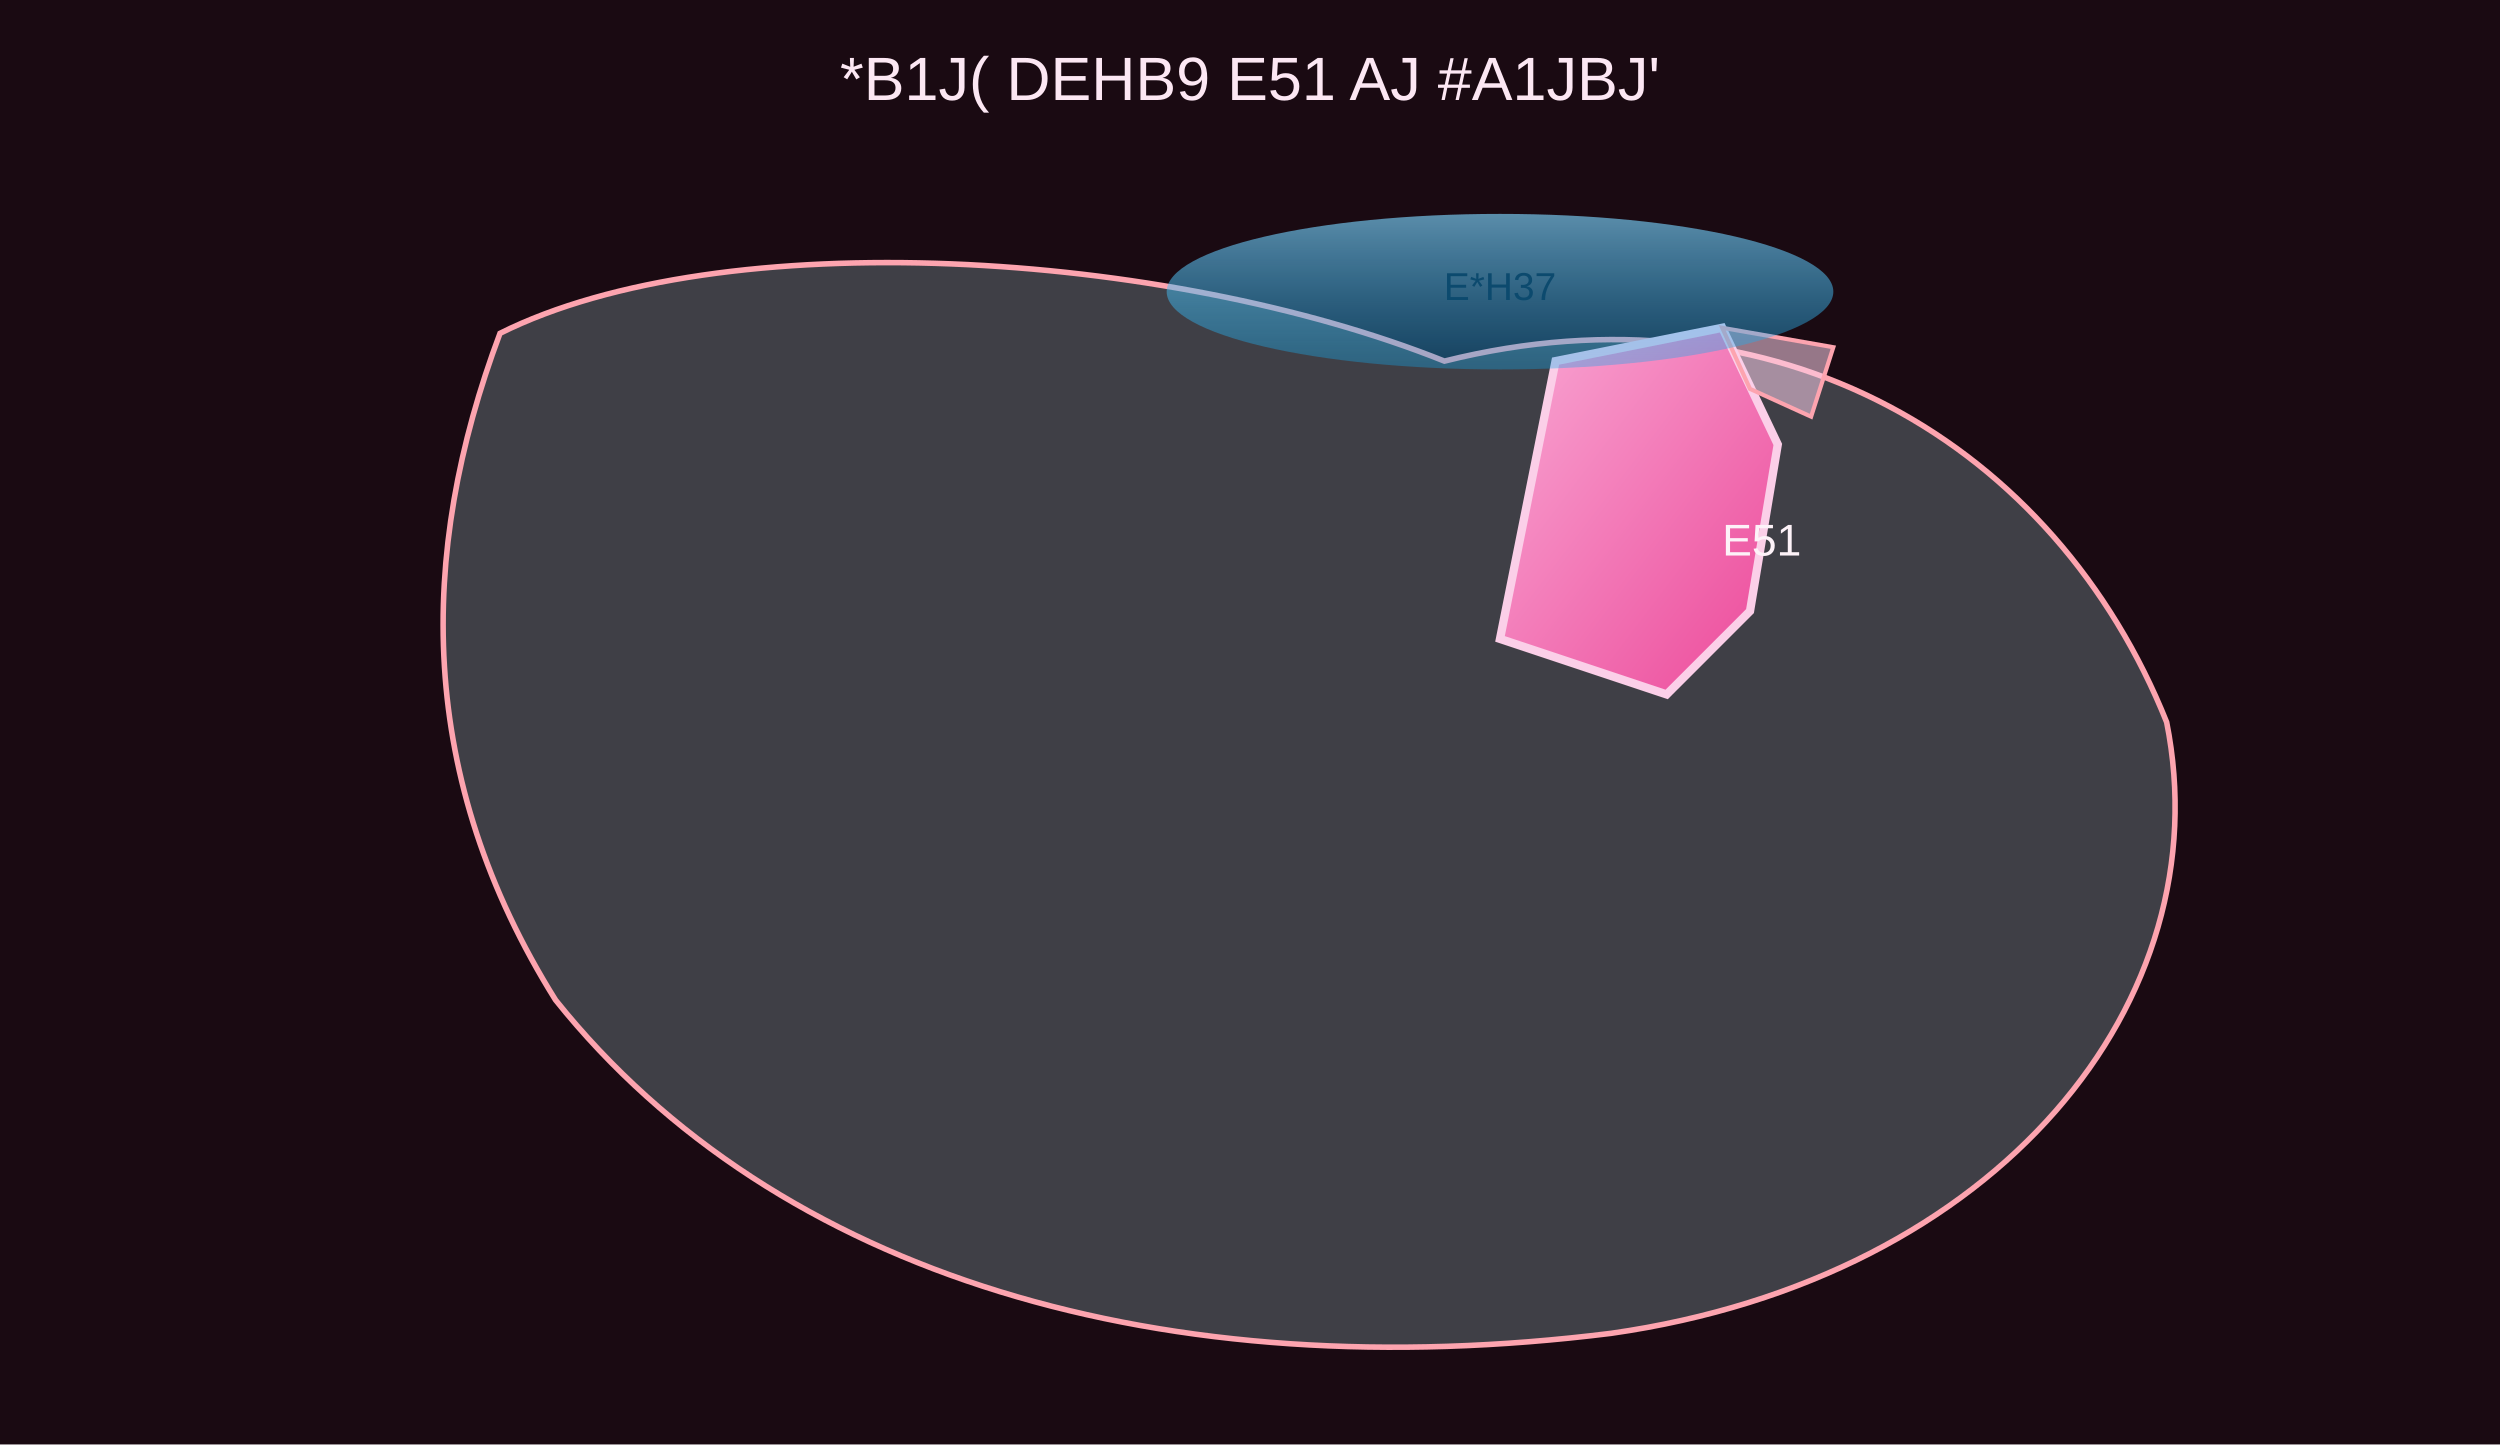
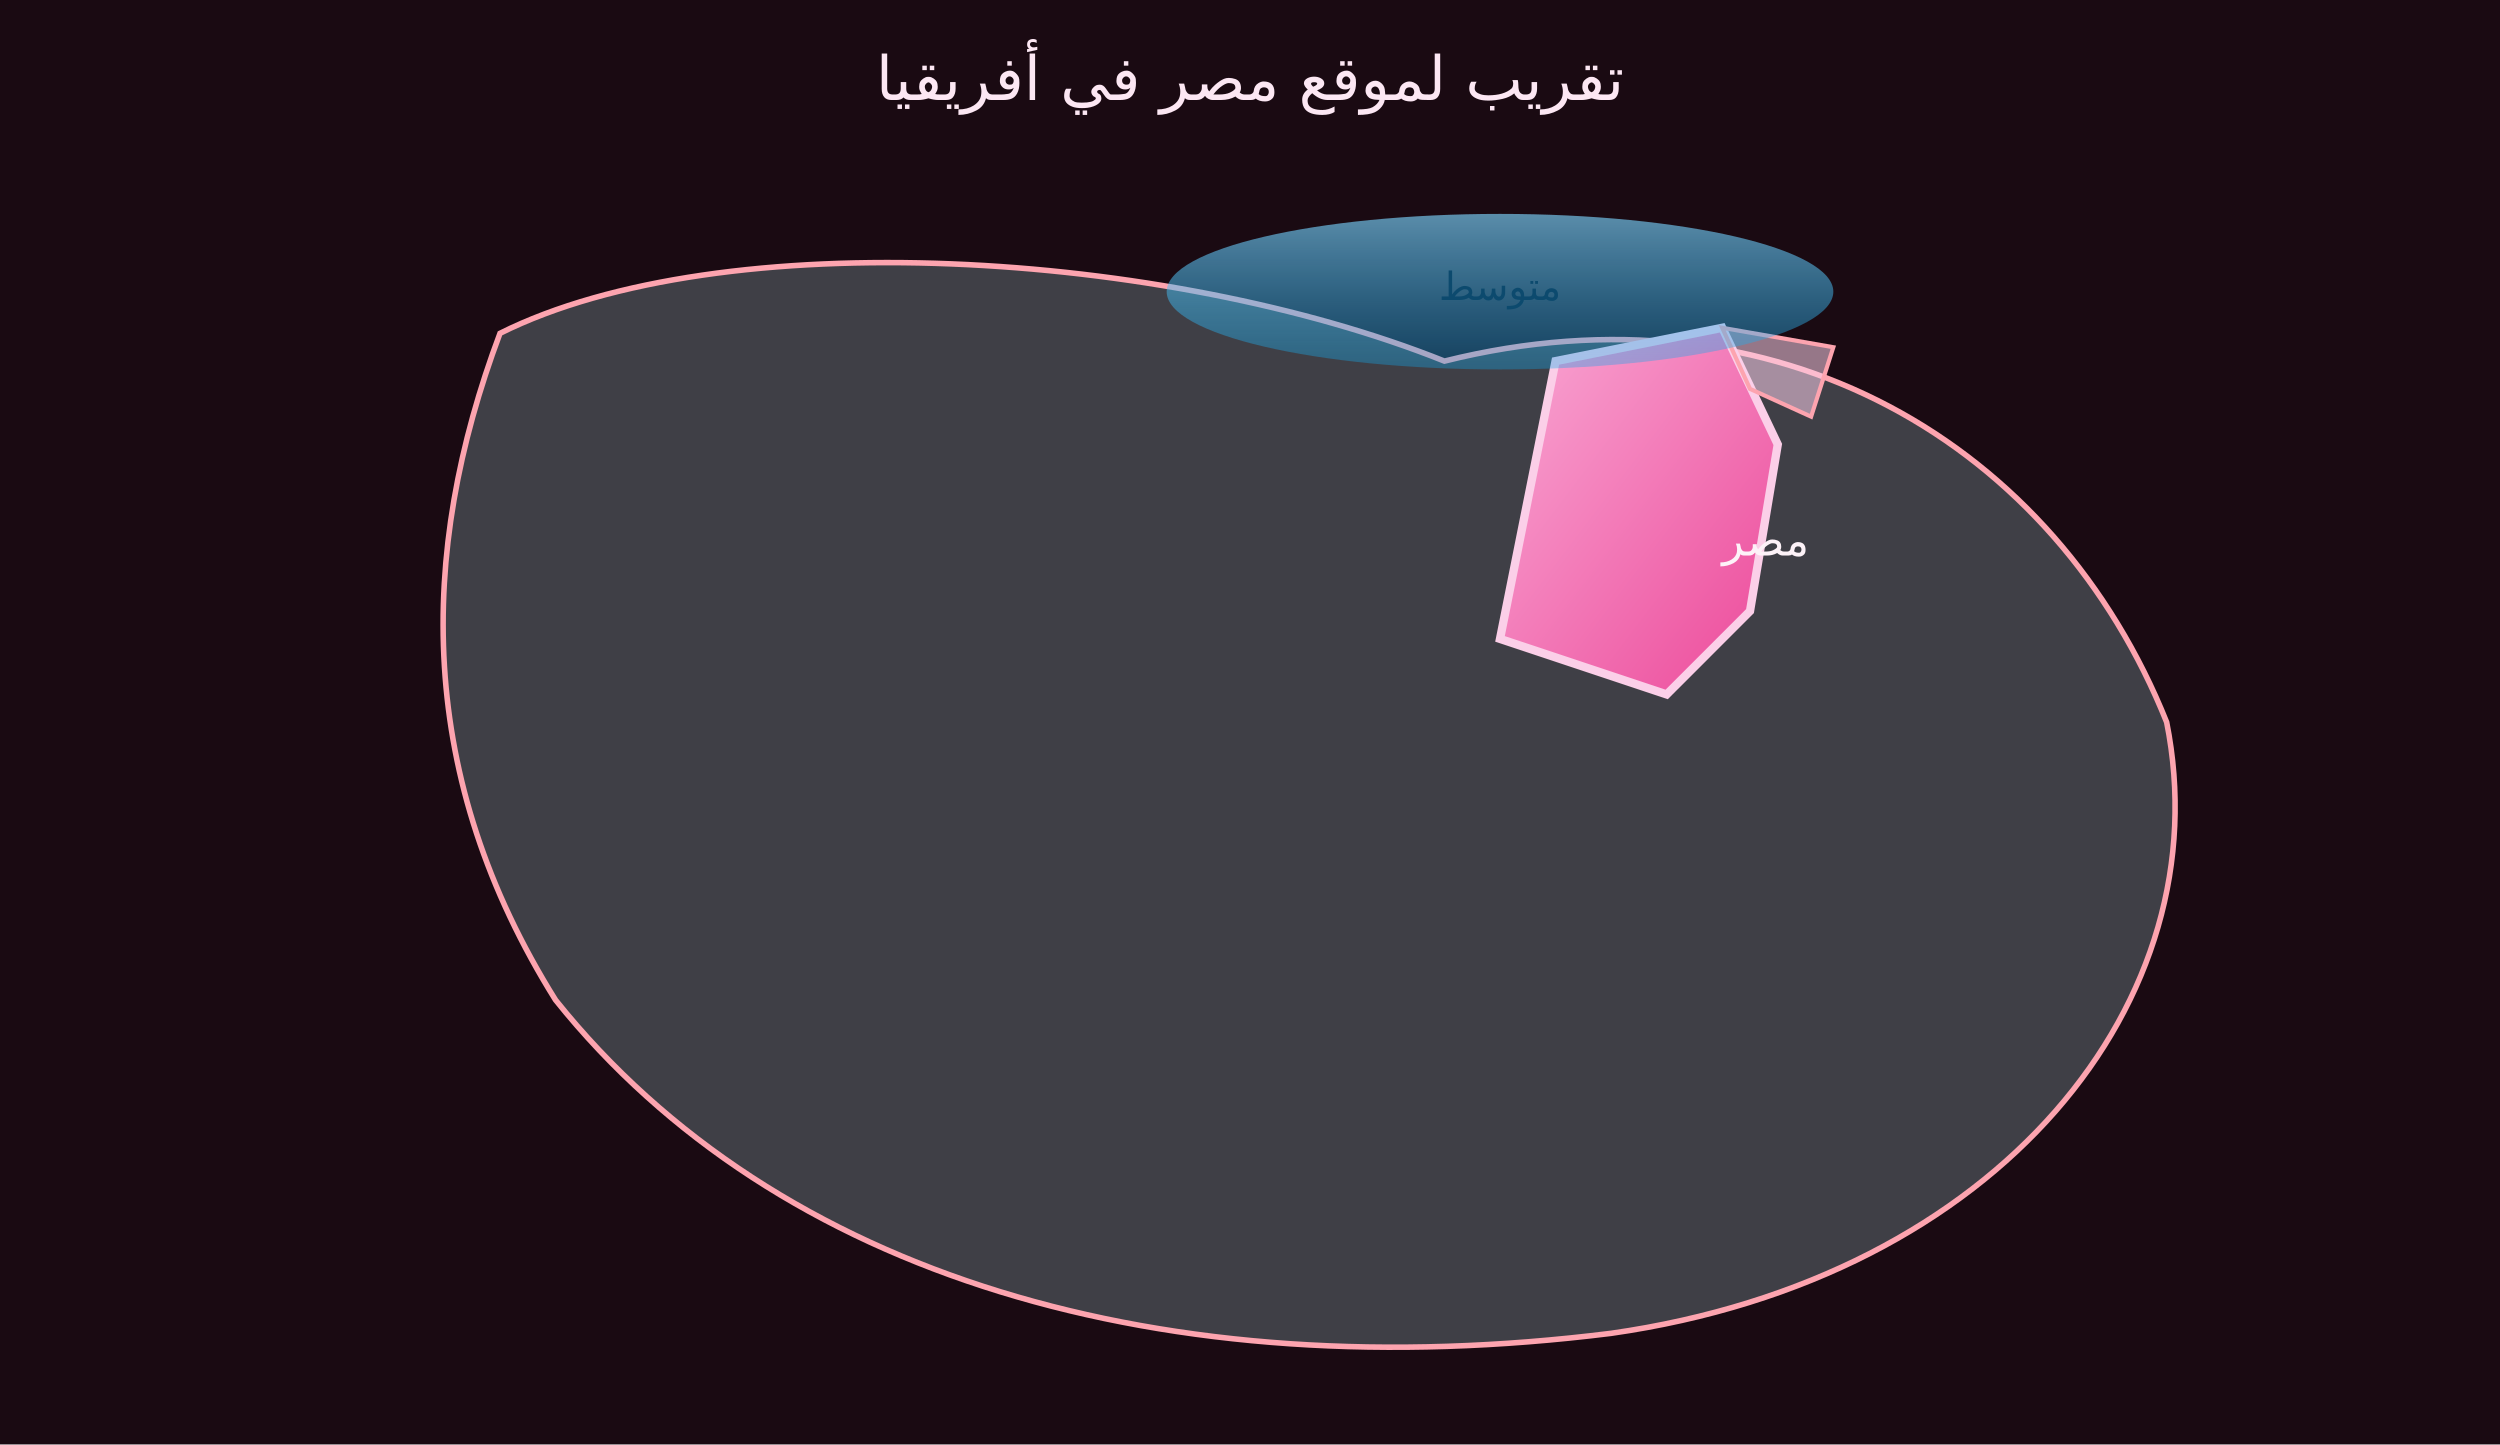
- <svg xmlns="http://www.w3.org/2000/svg" viewBox="0 0 900 520" role="img" aria-label=".1J7) *4(G #A1JBJ' HE51 4E'D 41B 'DB'1)">
+ <svg xmlns="http://www.w3.org/2000/svg" viewBox="0 0 900 520" role="img" aria-label="خريطة تشبه أفريقيا ومصر شمال شرق القارة">
  <defs>
    <linearGradient id="sea" x1="0" y1="0" x2="0" y2="1">
      <stop offset="0%" stop-color="#7dd3fc" stop-opacity="0.65" />
      <stop offset="100%" stop-color="#0ea5e9" stop-opacity="0.35" />
    </linearGradient>
    <linearGradient id="eg" x1="0" y1="0" x2="1" y2="1">
      <stop offset="0%" stop-color="#f9a8d4" />
      <stop offset="100%" stop-color="#ec4899" />
    </linearGradient>
  </defs>
  <rect width="900" height="520" fill="#1a0a12" />
-   <text x="450" y="36" fill="#fce7f3" font-family="Tajawal,Arial,sans-serif" font-size="22" text-anchor="middle">*B1J( DEHB9 E51 AJ #A1JBJ'</text>
+   <text x="450" y="36" fill="#fce7f3" font-family="Tajawal,Arial,sans-serif" font-size="22" text-anchor="middle">تقريب لموقع مصر في أفريقيا</text>
  <path fill="#3f3f46" stroke="#fda4af" stroke-width="2" d="M180 120 C260 80 420 90 520 130 C640 100 740 160 780 260 C800 360 720 460 580 480 C420 500 280 460 200 360 C150 280 150 200 180 120 Z" />
  <path fill="url(#eg)" stroke="#fbcfe8" stroke-width="3" d="M560 130 L620 118 L640 160 L630 220 L600 250 L540 230 Z" />
  <path fill="#fbcfe8" fill-opacity="0.55" stroke="#fda4af" stroke-width="1.5" d="M620 118 L660 125 L652 150 L630 140 Z" />
  <ellipse cx="540" cy="105" rx="120" ry="28" fill="url(#sea)" />
-   <text x="540" y="108" fill="#0c4a6e" font-family="Tajawal,Arial,sans-serif" font-size="14" text-anchor="middle">E*H37</text>
-   <text x="620" y="200" fill="#fdf2f8" font-family="Tajawal,Arial,sans-serif" font-size="16">E51</text>
+   <text x="540" y="108" fill="#0c4a6e" font-family="Tajawal,Arial,sans-serif" font-size="14" text-anchor="middle">متوسط</text>
+   <text x="620" y="200" fill="#fdf2f8" font-family="Tajawal,Arial,sans-serif" font-size="16">مصر</text>
</svg>
